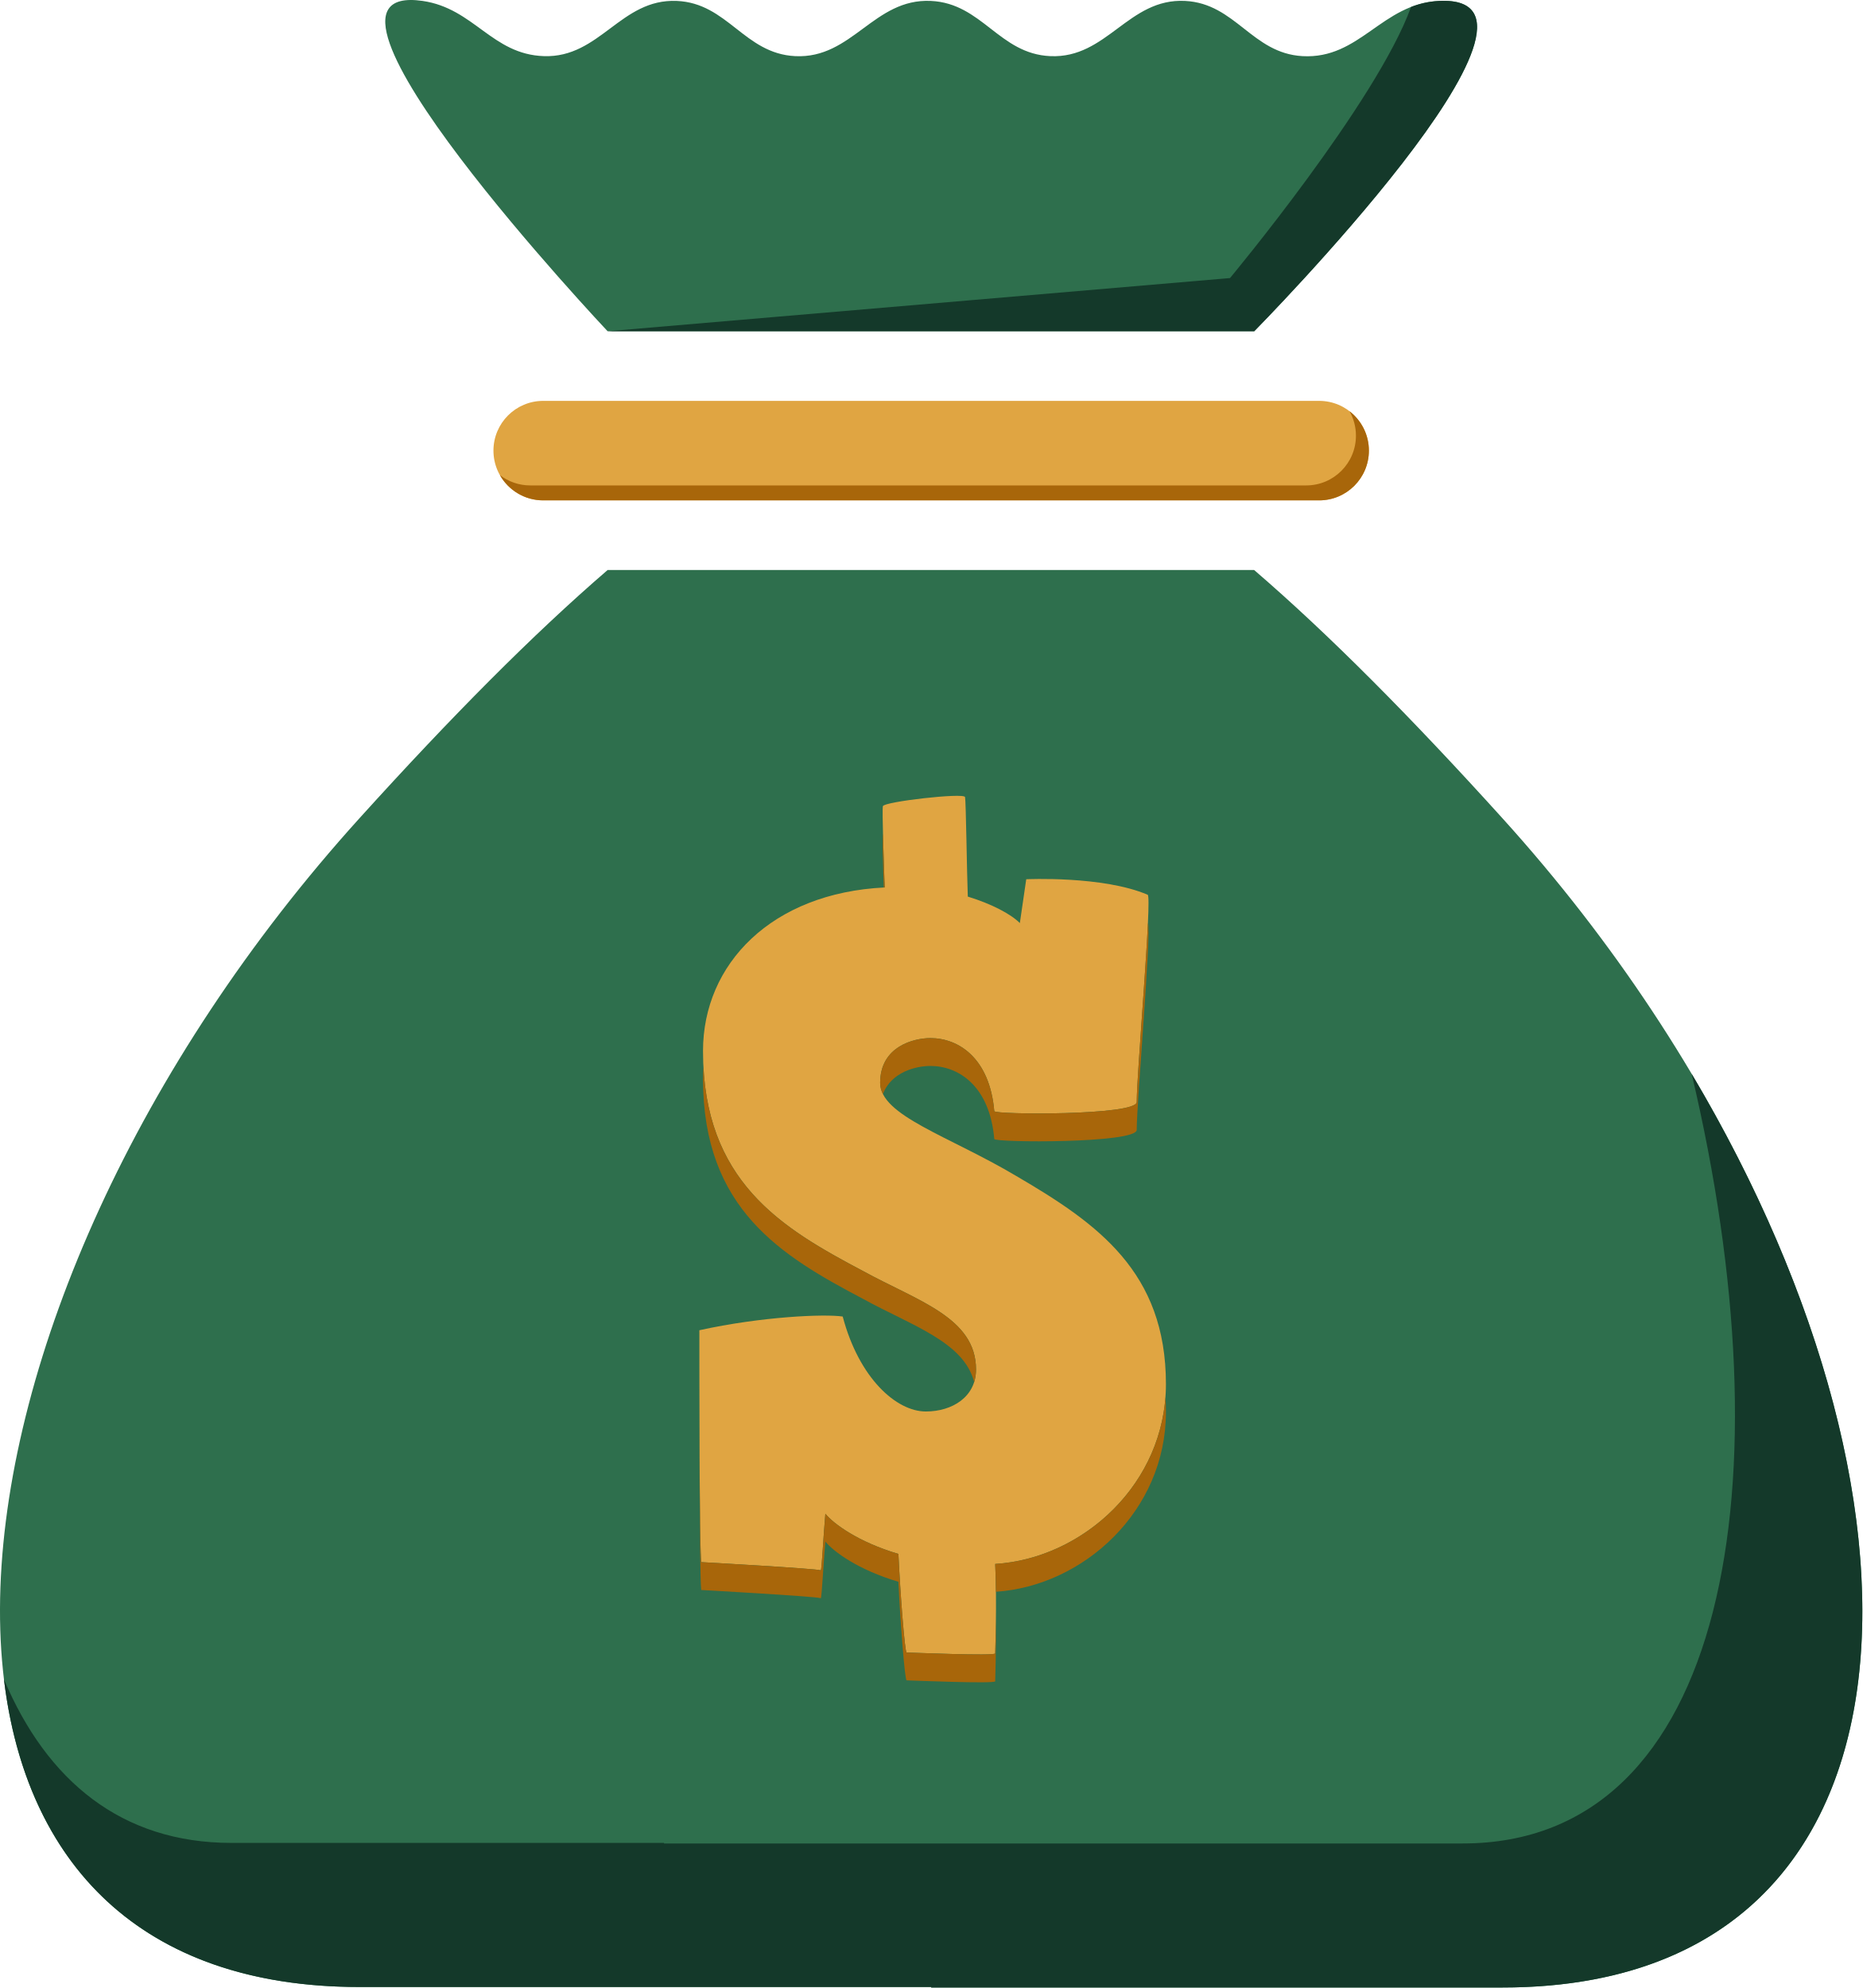
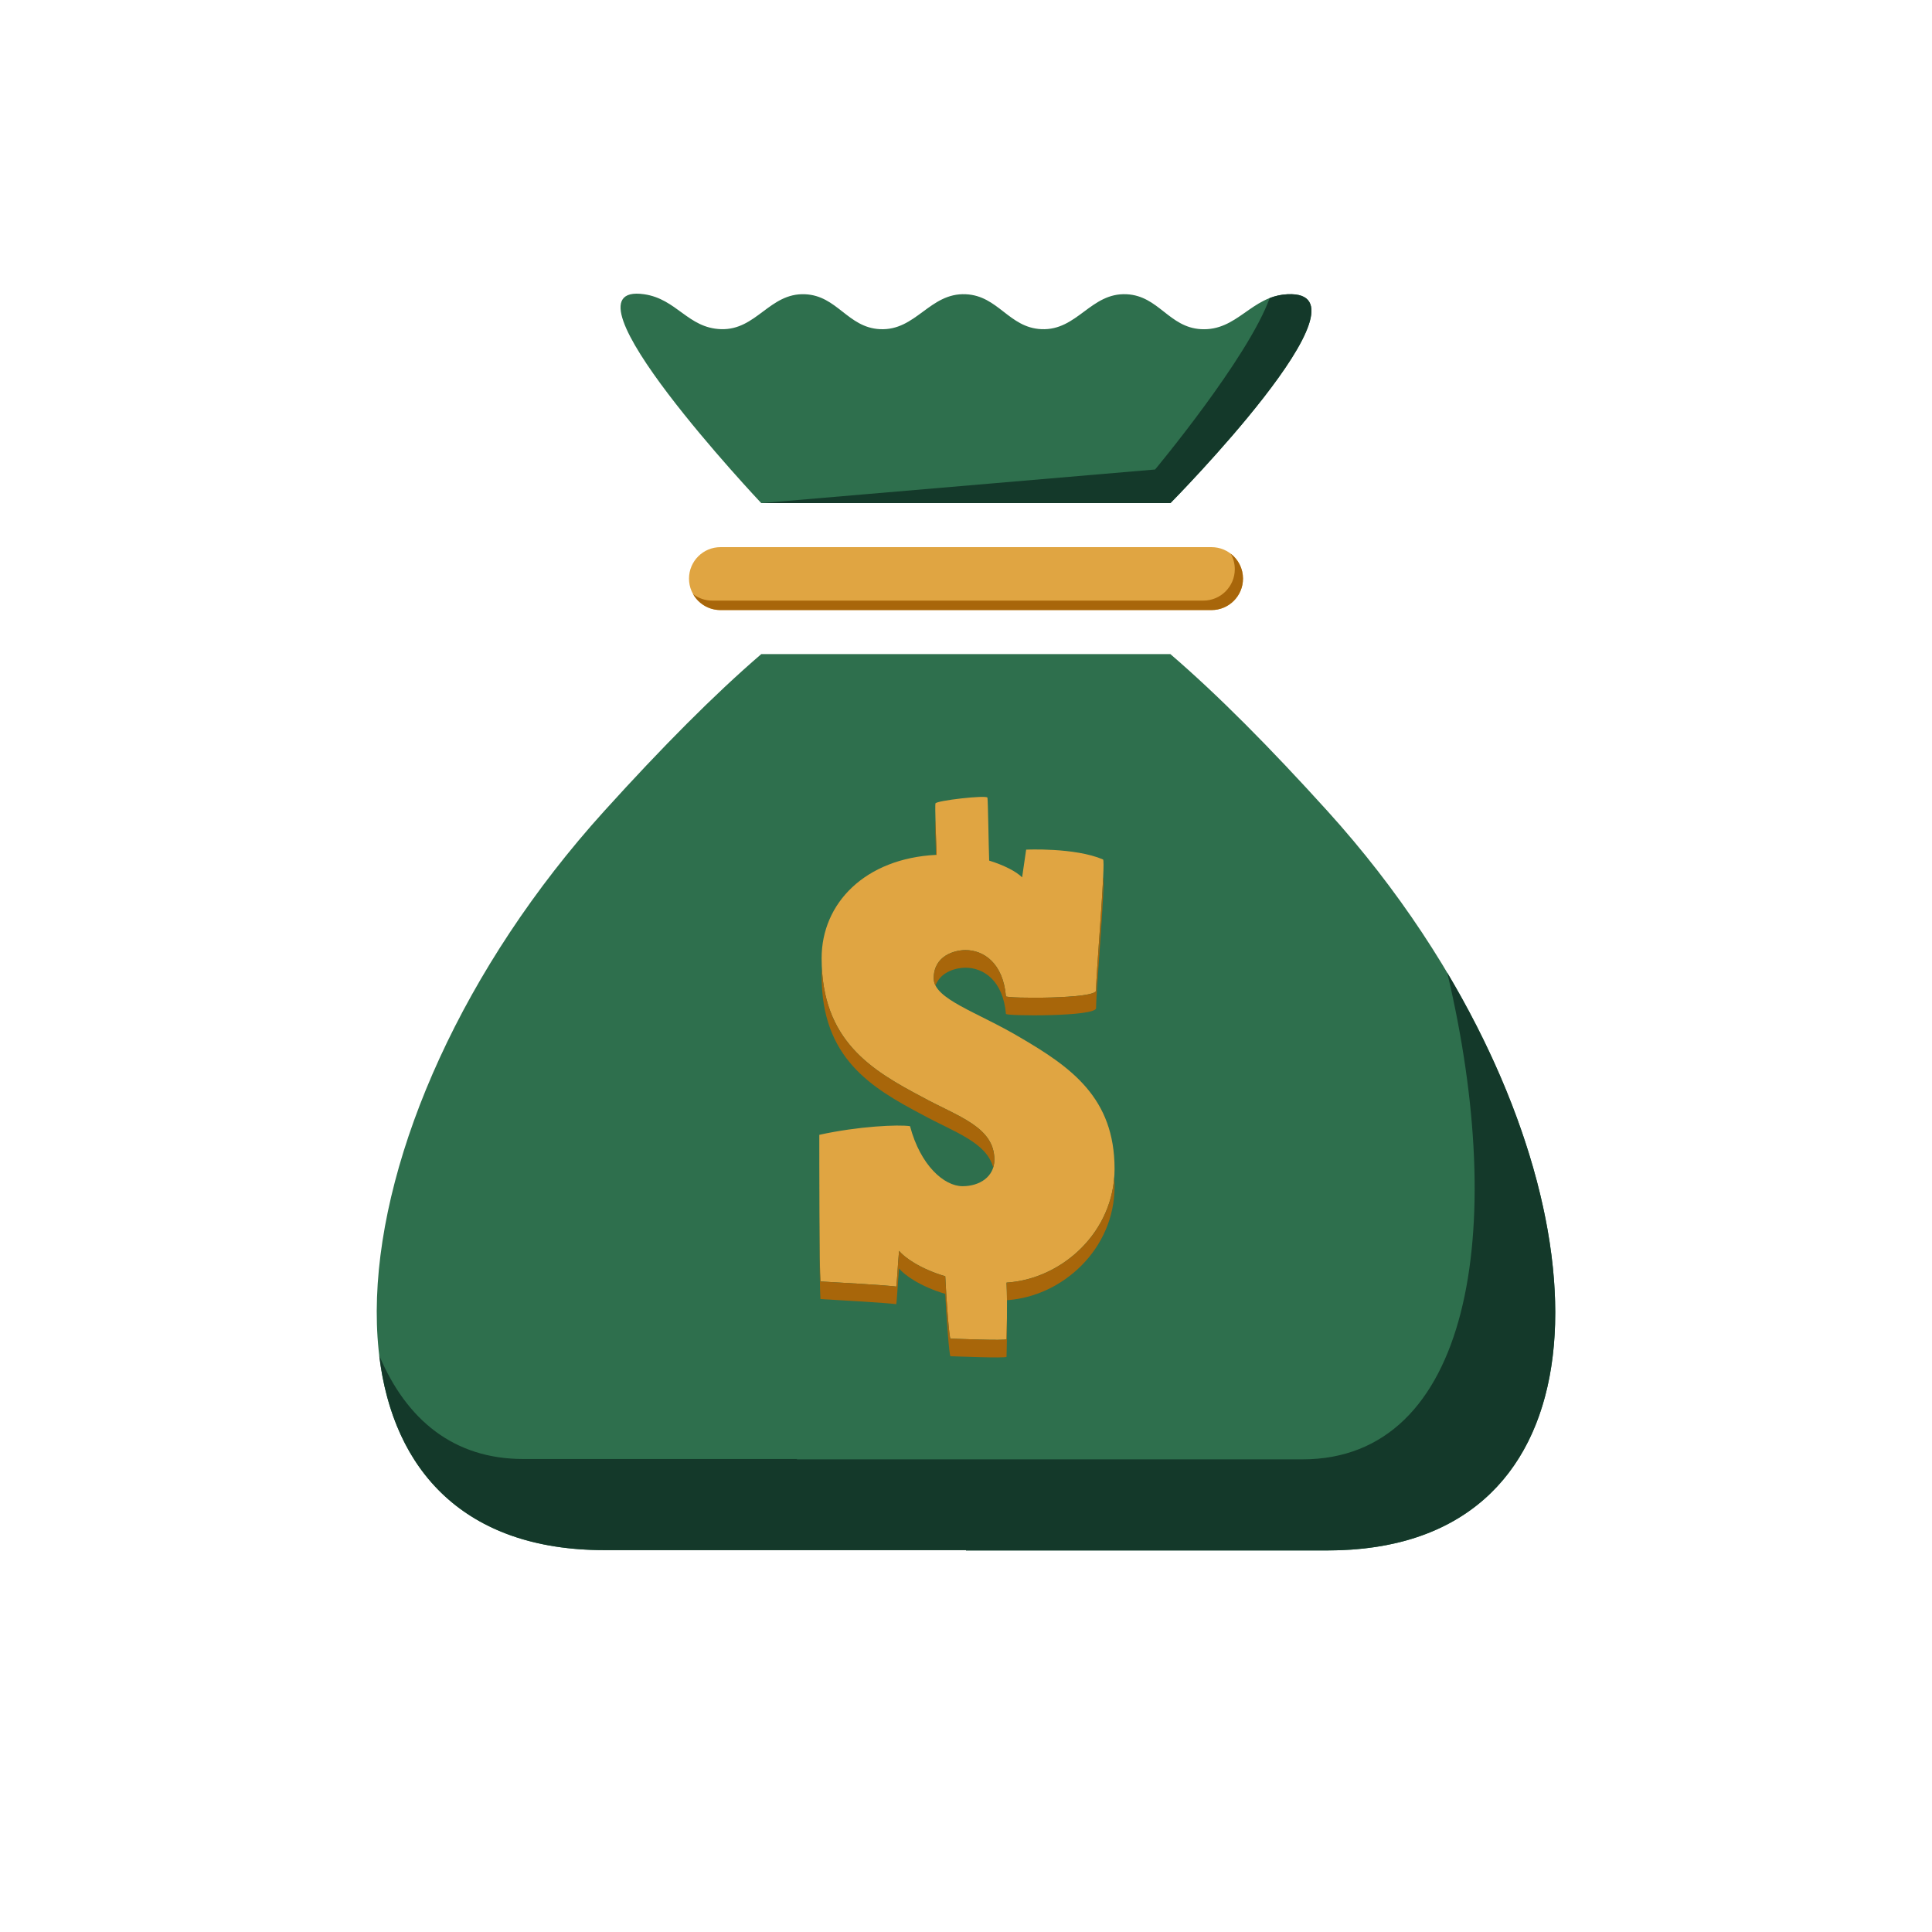
- <svg xmlns="http://www.w3.org/2000/svg" width="1219" height="1301" viewBox="0 0 1219 1301" fill="none">
-   <path d="M941.98 0.602C1038.64 -3.906 820.876 216.765 820.876 216.765H397.665C397.665 216.765 180.797 -13.257 276.562 0.602C310.29 5.483 321.934 35.615 355.995 36.738C392.737 37.949 406.188 -0.956 442.916 0.602C476.273 2.017 487.052 35.062 520.397 36.738C557.816 38.618 571.845 -1.159 609.271 0.602C642.851 2.182 653.818 35.244 687.402 36.738C724.597 38.392 738.442 -1.292 775.625 0.602C808.739 2.289 819.35 34.882 852.454 36.738C890.098 38.848 904.318 2.359 941.98 0.602Z" fill="#2E6F4D" />
-   <path d="M941.978 0.601C1038.64 -3.907 820.875 216.764 820.875 216.764H397.664L805.005 181.971C805.005 181.971 900.967 66.814 923.497 4.557C929.071 2.386 935.138 0.92 941.978 0.601Z" fill="#14392A" />
-   <rect x="322.953" y="262.342" width="572.962" height="65.109" rx="32.555" fill="#E0A542" />
-   <path d="M883.239 269.117C890.949 275.071 895.916 284.403 895.916 294.896C895.916 312.876 881.341 327.451 863.361 327.451H355.508C343.344 327.451 332.741 320.779 327.152 310.896C332.652 315.143 339.546 317.672 347.031 317.672H854.885C872.864 317.672 887.439 303.096 887.439 285.117C887.439 279.301 885.911 273.843 883.239 269.117Z" fill="#A8660A" />
-   <path d="M820.807 373.029C870.007 415.378 923.605 469.487 983.457 535.636C1275.5 858.414 1318.45 1300.67 983.457 1300.67H609.435V1300.35H235.414C-99.575 1300.35 -56.634 858.091 235.414 535.313C295.113 469.332 348.591 415.33 397.689 373.029H820.807Z" fill="#2E6F4D" />
-   <path d="M1107.14 702.729C1279.38 992.378 1263.15 1300.67 983.458 1300.67H609.437V1300.35H235.415C91.098 1300.35 16.925 1218.26 2.594 1099.01C30.717 1165.5 79.61 1206.05 151.497 1206.05H434.605V1206.41H957.316C1130.91 1206.41 1170.42 969.989 1107.14 702.729Z" fill="#14392A" />
-   <path d="M667.469 604.077L671.652 575.4C671.652 575.4 721.849 573.01 751.13 585.556C754.118 586.751 743.959 702.06 743.959 721.179C743.959 730.14 650.737 729.543 650.737 727.153C647.749 692.501 627.431 679.357 608.906 679.357C598.15 679.357 576.04 684.734 576.04 708.632C576.04 730.14 620.858 743.284 665.079 769.572C718.263 800.64 763.082 832.305 763.082 905.792C763.082 970.915 708.702 1019.91 651.334 1023.49C652.53 1048.58 651.334 1080.25 651.334 1082.04C651.334 1083.83 594.564 1081.44 593.369 1081.44C592.174 1081.44 589.186 1042.61 587.991 1016.92C561.698 1009.15 545.563 997.203 540.185 990.631C538.99 1003.78 537.794 1027.67 537.197 1027.67C534.209 1026.48 458.914 1022.3 458.914 1022.3C457.719 1009.15 457.719 901.61 457.719 870.542C498.354 861.58 539.587 859.788 551.539 861.58C562.295 902.207 586.796 923.716 605.918 923.716C623.248 923.716 638.785 914.156 638.785 896.233C638.785 862.178 600.54 851.424 564.686 831.708C511.501 803.627 460.109 773.157 460.109 687.721C460.109 630.963 504.928 584.361 579.027 580.777C578.43 564.645 577.235 529.993 577.832 527.603C578.43 524.616 631.017 518.641 631.614 521.629C632.212 524.616 632.809 571.217 633.407 586.751C648.944 591.531 661.493 598.103 667.469 604.077Z" fill="#E0A542" />
-   <path d="M457.724 888.771C457.746 931.329 457.896 1011.1 458.914 1022.3C459.063 1022.31 534.208 1026.48 537.197 1027.67C537.794 1027.67 538.99 1003.78 540.185 990.632C545.564 997.204 561.698 1009.15 587.991 1016.92C589.186 1042.61 592.174 1081.45 593.369 1081.45C594.568 1081.45 651.329 1083.83 651.335 1082.04C651.335 1081.07 651.68 1071.39 651.813 1058.74C652.064 1079.23 651.335 1098.87 651.335 1100.27C651.329 1102.06 594.568 1099.67 593.369 1099.67C592.174 1099.67 589.186 1060.84 587.991 1035.15C561.698 1027.38 545.564 1015.43 540.185 1008.86C538.99 1022.01 537.794 1045.9 537.197 1045.9C534.208 1044.71 459.063 1040.53 458.914 1040.53C457.719 1027.38 457.719 919.84 457.719 888.772C457.72 888.772 457.722 888.771 457.724 888.771Z" fill="#A8660A" />
-   <path d="M762.79 913.976C762.983 917.236 763.082 920.583 763.082 924.022C763.082 988.959 709.012 1037.85 651.825 1041.69C651.761 1035.57 651.614 1029.35 651.335 1023.49C706.273 1020.06 758.469 974.983 762.79 913.976Z" fill="#A8660A" />
-   <path d="M460.385 698.299C464.473 775.738 513.757 804.819 564.686 831.709C600.54 851.424 638.785 862.179 638.785 896.234C638.785 899.208 638.357 901.953 637.564 904.461C630.772 878.049 596.772 867.582 564.686 849.938C511.501 821.858 460.109 791.387 460.109 705.951C460.109 703.378 460.202 700.826 460.385 698.299Z" fill="#A8660A" />
-   <path d="M751.296 603.999C753.708 609.633 743.959 720.678 743.959 739.408C743.959 748.37 650.743 747.773 650.737 745.383C647.749 710.731 627.432 697.587 608.907 697.586C600.022 697.586 583.391 701.255 577.872 716C576.677 713.638 576.04 711.195 576.04 708.633C576.04 684.735 598.15 679.357 608.907 679.357C627.432 679.357 647.749 692.502 650.737 727.154C650.743 729.544 743.959 730.141 743.959 721.179C743.959 706.76 749.737 637.627 751.296 603.999Z" fill="#A8660A" />
-   <path d="M577.895 545.695C578.187 557.342 578.698 571.878 579.028 580.777C578.815 580.788 578.603 580.8 578.391 580.811C577.873 564.952 577.414 547.505 577.832 545.833C577.841 545.788 577.862 545.742 577.895 545.695Z" fill="#A8660A" />
+ <svg xmlns="http://www.w3.org/2000/svg" width="2000" height="2000" viewBox="0 0 2000 2000" fill="none">
+   <path d="M1332.85 304.602C1429.6 300.093 1211.64 520.82 1211.64 520.82H788.036C788.036 520.82 570.967 290.74 666.82 304.602C700.579 309.485 712.234 339.624 746.327 340.747C783.102 341.958 796.566 303.043 833.328 304.602C866.716 306.018 877.505 339.071 910.88 340.747C948.335 342.628 962.377 302.841 999.837 304.602C1033.45 306.183 1044.43 339.253 1078.04 340.747C1115.27 342.402 1129.13 302.708 1166.35 304.602C1199.49 306.289 1210.11 338.891 1243.25 340.747C1280.92 342.858 1295.16 306.359 1332.85 304.602Z" fill="#2E6F4D" />
+   <path d="M1332.85 304.602C1429.6 300.093 1211.64 520.82 1211.64 520.82H788.036L1195.75 486.018C1195.75 486.018 1291.81 370.831 1314.36 308.559C1319.94 306.387 1326.01 304.921 1332.85 304.602Z" fill="#14392A" />
+   <path d="M713.253 598.972C713.253 580.988 727.842 566.409 745.838 566.409H1254.16C1272.16 566.409 1286.75 580.988 1286.75 598.972C1286.75 616.956 1272.16 631.535 1254.16 631.535H745.838C727.842 631.535 713.253 616.956 713.253 598.972Z" fill="#E0A542" />
+   <path d="M1274.06 573.186C1281.78 579.141 1286.75 588.476 1286.75 598.972C1286.75 616.956 1272.16 631.535 1254.16 631.535H745.838C733.663 631.535 723.048 624.861 717.455 614.975C722.959 619.224 729.861 621.753 737.354 621.753H1245.68C1263.67 621.753 1278.26 607.174 1278.26 589.19C1278.26 583.373 1276.73 577.913 1274.06 573.186Z" fill="#A8660A" />
+   <path d="M1211.57 677.123C1260.81 719.482 1314.46 773.604 1374.37 839.771C1666.69 1162.63 1709.67 1605 1374.37 1605H1000V1604.68H625.632C290.332 1604.68 333.314 1162.31 625.632 839.448C685.387 773.449 738.914 719.434 788.058 677.123H1211.57Z" fill="#2E6F4D" />
+   <path d="M1498.17 1006.9C1670.57 1296.63 1654.32 1605 1374.37 1605H1000V1604.68H625.632C481.181 1604.68 406.939 1522.57 392.595 1403.29C420.744 1469.8 469.683 1510.35 541.637 1510.35H825.008V1510.72H1348.2C1521.96 1510.72 1561.51 1274.23 1498.17 1006.9Z" fill="#14392A" />
+   <path d="M1058.09 908.23L1062.27 879.545C1062.27 879.545 1112.52 877.154 1141.83 889.704C1144.82 890.899 1134.65 1006.24 1134.65 1025.36C1134.65 1034.32 1041.34 1033.73 1041.34 1031.34C1038.35 996.675 1018.01 983.528 999.471 983.528C988.704 983.528 966.574 988.906 966.574 1012.81C966.574 1034.32 1011.43 1047.47 1055.7 1073.77C1108.93 1104.84 1153.79 1136.52 1153.79 1210.02C1153.79 1275.16 1099.36 1324.16 1041.94 1327.75C1043.13 1352.85 1041.94 1384.52 1041.94 1386.31C1041.94 1388.11 985.116 1385.72 983.919 1385.72C982.723 1385.72 979.732 1346.87 978.536 1321.18C952.218 1313.41 936.069 1301.45 930.686 1294.88C929.489 1308.03 928.293 1331.93 927.695 1331.93C924.704 1330.74 849.339 1326.55 849.339 1326.55C848.143 1313.41 848.143 1205.84 848.143 1174.76C888.816 1165.8 930.087 1164 942.05 1165.8C952.816 1206.44 977.34 1227.95 996.48 1227.95C1013.83 1227.95 1029.38 1218.39 1029.38 1200.46C1029.38 1166.4 991.097 1155.64 955.209 1135.92C901.975 1107.83 850.536 1077.35 850.536 991.894C850.536 935.122 895.396 888.509 969.564 884.923C968.966 868.788 967.77 834.127 968.368 831.736C968.966 828.748 1021.6 822.772 1022.2 825.76C1022.8 828.748 1023.4 875.361 1023.99 890.899C1039.55 895.68 1052.11 902.254 1058.09 908.23Z" fill="#E0A542" />
+   <path d="M848.148 1193C848.17 1235.56 848.32 1315.35 849.34 1326.56C849.489 1326.56 924.703 1330.74 927.695 1331.93C928.293 1331.93 929.49 1308.03 930.686 1294.88C936.069 1301.46 952.219 1313.41 978.536 1321.18C979.732 1346.87 982.723 1385.72 983.919 1385.72C985.119 1385.72 1041.93 1388.11 1041.94 1386.32C1041.94 1385.35 1042.28 1375.66 1042.42 1363C1042.67 1383.5 1041.94 1403.15 1041.94 1404.55C1041.93 1406.34 985.119 1403.95 983.919 1403.95C982.723 1403.95 979.732 1365.11 978.536 1339.41C952.219 1331.64 936.069 1319.69 930.686 1313.12C929.49 1326.26 928.293 1350.17 927.695 1350.17C924.703 1348.97 849.489 1344.8 849.34 1344.79C848.143 1331.64 848.143 1224.07 848.143 1193C848.145 1193 848.146 1193 848.148 1193Z" fill="#A8660A" />
+   <path d="M1153.5 1218.21C1153.69 1221.47 1153.79 1224.82 1153.79 1228.26C1153.79 1293.21 1099.67 1342.12 1042.43 1345.95C1042.37 1339.84 1042.22 1333.61 1041.94 1327.75C1096.93 1324.32 1149.17 1279.23 1153.5 1218.21Z" fill="#A8660A" />
+   <path d="M850.812 1002.48C854.904 1079.93 904.233 1109.02 955.209 1135.92C991.097 1155.64 1029.38 1166.4 1029.38 1200.46C1029.38 1203.44 1028.95 1206.18 1028.15 1208.69C1021.36 1182.27 987.326 1171.8 955.209 1154.15C901.975 1126.07 850.535 1095.59 850.535 1010.13C850.535 1007.56 850.629 1005 850.812 1002.48Z" fill="#A8660A" />
+   <path d="M1141.99 908.152C1144.41 913.788 1134.65 1024.86 1134.65 1043.6C1134.65 1052.56 1041.35 1051.96 1041.34 1049.57C1038.35 1014.91 1018.01 1001.76 999.471 1001.76C990.578 1001.76 973.932 1005.43 968.408 1020.18C967.211 1017.82 966.574 1015.38 966.574 1012.81C966.574 988.908 988.705 983.529 999.471 983.529C1018.01 983.529 1038.35 996.677 1041.34 1031.34C1041.35 1033.73 1134.65 1034.33 1134.65 1025.36C1134.65 1010.94 1140.43 941.789 1141.99 908.152Z" fill="#A8660A" />
+   <path d="M968.43 849.833C968.723 861.483 969.234 876.023 969.564 884.924C969.352 884.935 969.139 884.946 968.927 884.957C968.409 869.095 967.95 851.644 968.368 849.971C968.377 849.926 968.398 849.88 968.43 849.833Z" fill="#A8660A" />
</svg>
